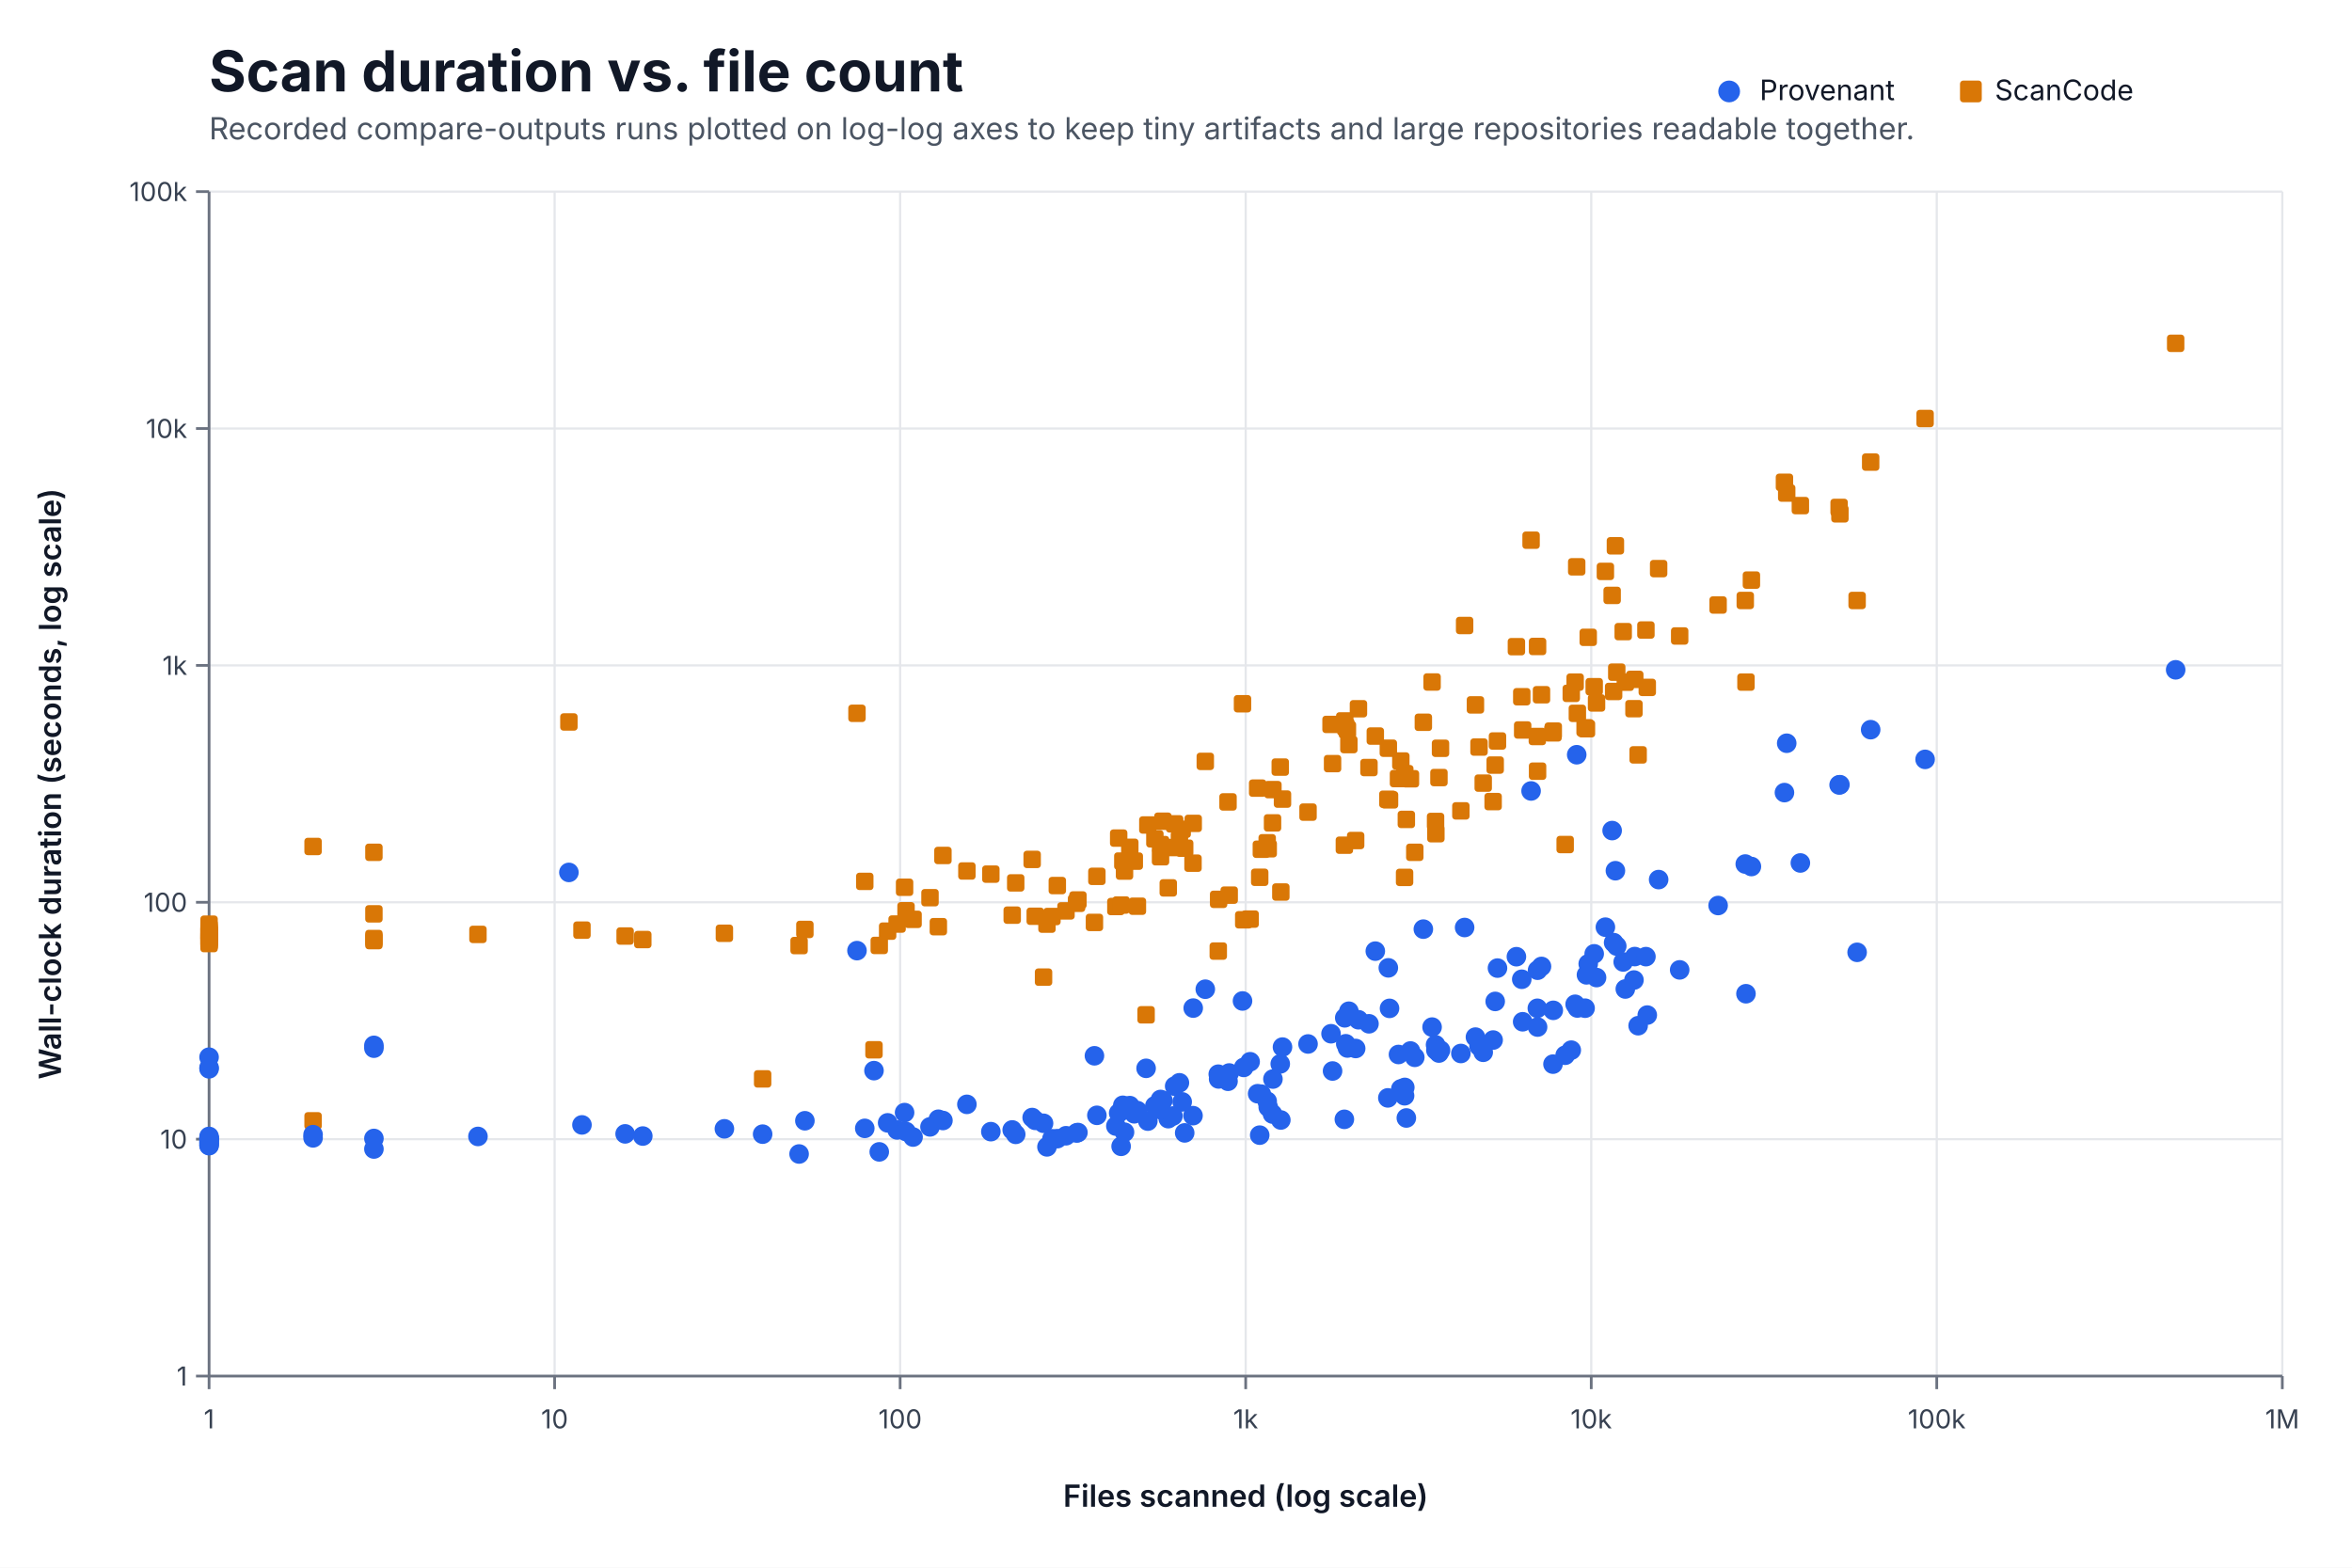
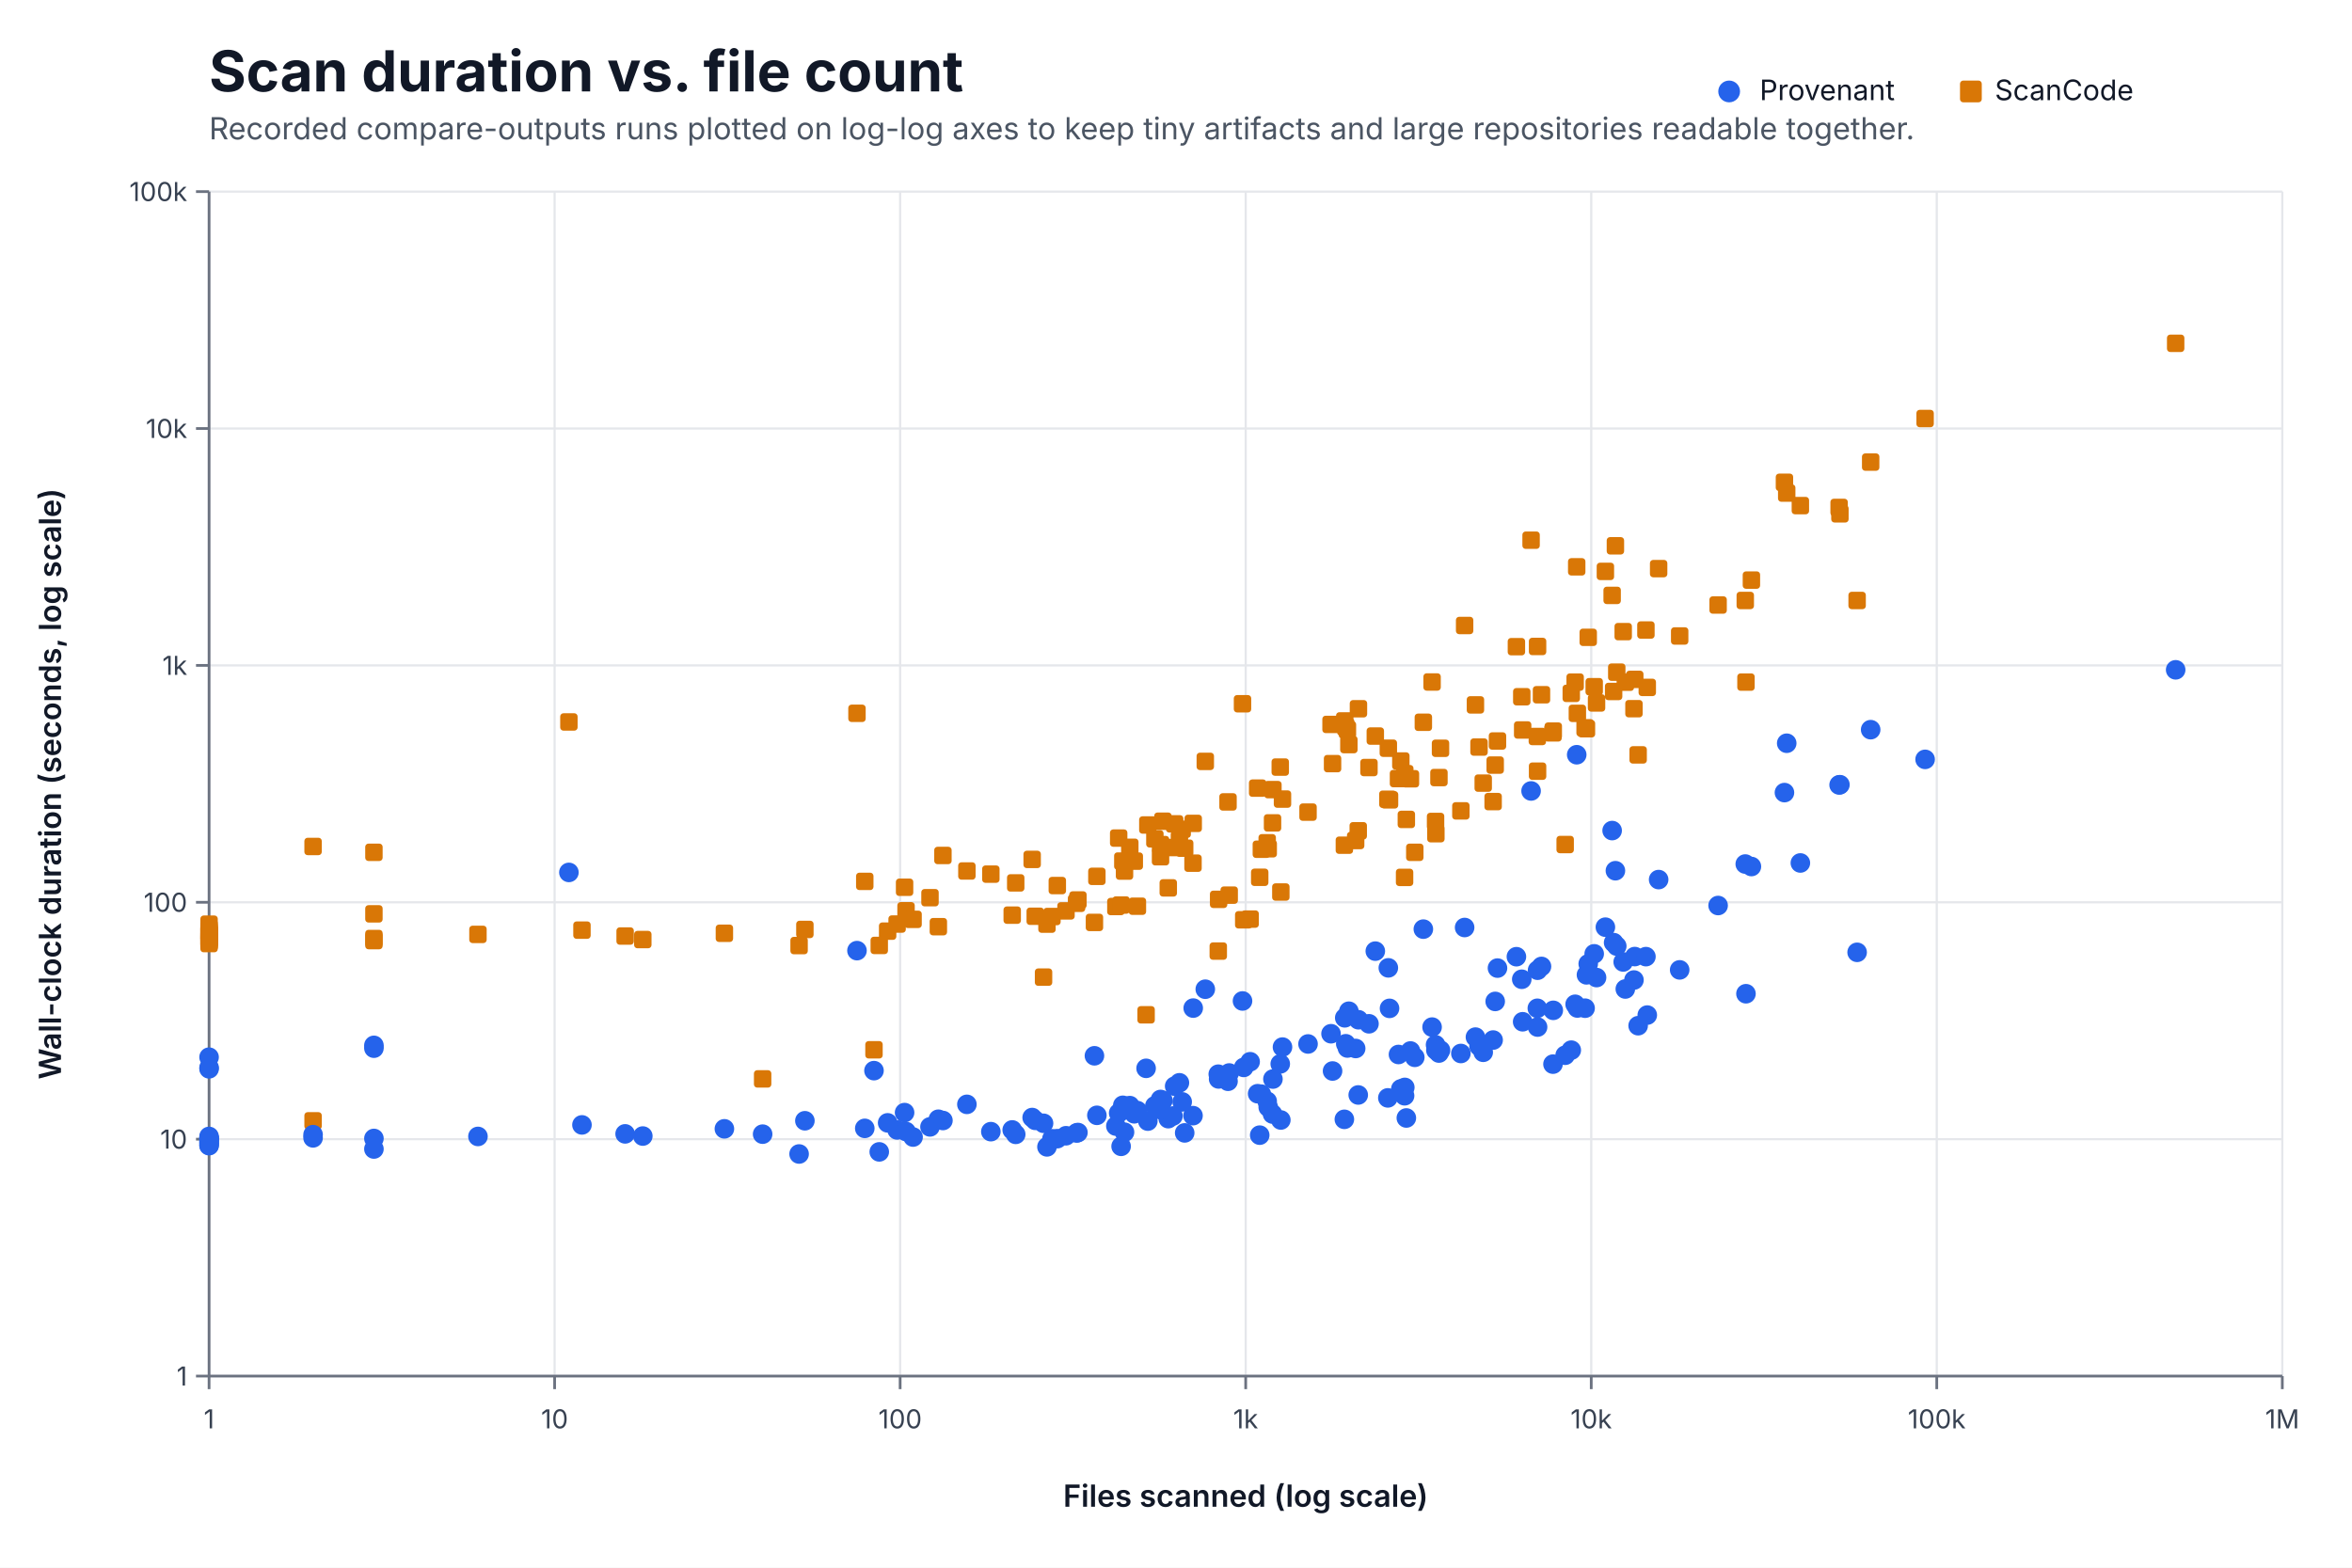
<svg xmlns="http://www.w3.org/2000/svg" width="1080" height="720" viewBox="0 0 1080 720" role="img" aria-labelledby="title desc">
  <style>
    text { font-family: -apple-system, BlinkMacSystemFont, "Segoe UI", sans-serif; fill: #111827; }
    .title { font-size: 26px; font-weight: 700; }
    .subtitle { font-size: 14px; fill: #4b5563; }
    .axis-label { font-size: 14px; font-weight: 600; }
    .tick { font-size: 12px; fill: #374151; }
    .grid { stroke: #e5e7eb; stroke-width: 1; }
    .axis { stroke: #6b7280; stroke-width: 1.25; }
    .legend-label { font-size: 13px; }
  </style>
  <rect x="0" y="0" width="1080" height="720" fill="white" />
  <text class="title" x="96" y="42">Scan duration vs. file count</text>
  <text class="subtitle" x="96" y="64">Recorded compare-outputs runs plotted on log-log axes to keep tiny artifacts and large repositories readable together.</text>
  <line class="grid" x1="96.00" y1="632.00" x2="1048.00" y2="632.00" />
  <line class="grid" x1="96.00" y1="523.20" x2="1048.00" y2="523.20" />
  <line class="grid" x1="96.00" y1="414.40" x2="1048.00" y2="414.40" />
  <line class="grid" x1="96.00" y1="305.60" x2="1048.00" y2="305.60" />
  <line class="grid" x1="96.00" y1="196.80" x2="1048.00" y2="196.80" />
  <line class="grid" x1="96.00" y1="88.00" x2="1048.00" y2="88.00" />
  <line class="grid" x1="96.00" y1="88.00" x2="96.00" y2="632.00" />
  <line class="grid" x1="254.67" y1="88.00" x2="254.67" y2="632.00" />
  <line class="grid" x1="413.33" y1="88.00" x2="413.33" y2="632.00" />
  <line class="grid" x1="572.00" y1="88.00" x2="572.00" y2="632.00" />
  <line class="grid" x1="730.67" y1="88.00" x2="730.67" y2="632.00" />
  <line class="grid" x1="889.33" y1="88.00" x2="889.33" y2="632.00" />
  <line class="grid" x1="1048.00" y1="88.00" x2="1048.00" y2="632.00" />
  <line class="axis" x1="96.00" y1="632.00" x2="1048.00" y2="632.00" />
  <line class="axis" x1="96.00" y1="88.00" x2="96.00" y2="632.00" />
  <line class="axis" x1="96.00" y1="632.00" x2="96.00" y2="638.00" />
  <text class="tick" x="96.00" y="656.00" text-anchor="middle">1</text>
  <line class="axis" x1="254.67" y1="632.00" x2="254.67" y2="638.00" />
  <text class="tick" x="254.67" y="656.00" text-anchor="middle">10</text>
  <line class="axis" x1="413.33" y1="632.00" x2="413.33" y2="638.00" />
  <text class="tick" x="413.33" y="656.00" text-anchor="middle">100</text>
  <line class="axis" x1="572.00" y1="632.00" x2="572.00" y2="638.00" />
  <text class="tick" x="572.00" y="656.00" text-anchor="middle">1k</text>
  <line class="axis" x1="730.67" y1="632.00" x2="730.67" y2="638.00" />
  <text class="tick" x="730.67" y="656.00" text-anchor="middle">10k</text>
  <line class="axis" x1="889.33" y1="632.00" x2="889.33" y2="638.00" />
  <text class="tick" x="889.33" y="656.00" text-anchor="middle">100k</text>
  <line class="axis" x1="1048.00" y1="632.00" x2="1048.00" y2="638.00" />
  <text class="tick" x="1048.00" y="656.00" text-anchor="middle">1M</text>
  <line class="axis" x1="90.00" y1="632.00" x2="96.00" y2="632.00" />
  <text class="tick" x="86.00" y="632.00" text-anchor="end" dominant-baseline="middle">1</text>
  <line class="axis" x1="90.00" y1="523.20" x2="96.00" y2="523.20" />
  <text class="tick" x="86.00" y="523.20" text-anchor="end" dominant-baseline="middle">10</text>
  <line class="axis" x1="90.00" y1="414.40" x2="96.00" y2="414.40" />
  <text class="tick" x="86.00" y="414.40" text-anchor="end" dominant-baseline="middle">100</text>
  <line class="axis" x1="90.00" y1="305.60" x2="96.00" y2="305.60" />
  <text class="tick" x="86.00" y="305.60" text-anchor="end" dominant-baseline="middle">1k</text>
  <line class="axis" x1="90.00" y1="196.80" x2="96.00" y2="196.80" />
  <text class="tick" x="86.00" y="196.80" text-anchor="end" dominant-baseline="middle">10k</text>
  <line class="axis" x1="90.00" y1="88.00" x2="96.00" y2="88.00" />
  <text class="tick" x="86.00" y="88.00" text-anchor="end" dominant-baseline="middle">100k</text>
  <text class="axis-label" x="572.00" y="692.00" text-anchor="middle">Files scanned (log scale)</text>
  <text class="axis-label" x="28" y="360.00" transform="rotate(-90 28 360.00)" text-anchor="middle">Wall-clock duration (seconds, log scale)</text>
  <g aria-label="Legend">
    <circle cx="794" cy="42" r="5" fill="#2563eb" />
    <text class="legend-label" x="808" y="46">Provenant</text>
    <rect x="900" y="37" width="10" height="10" fill="#d97706" rx="1.5" />
    <text class="legend-label" x="916" y="46">ScanCode</text>
  </g>
  <g aria-label="ScanCode points">
    <rect x="92.00" y="420.46" width="8" height="8" fill="#d97706" rx="1.5" />
    <rect x="92.00" y="423.47" width="8" height="8" fill="#d97706" rx="1.5" />
    <rect x="92.00" y="425.26" width="8" height="8" fill="#d97706" rx="1.5" />
    <rect x="92.00" y="424.52" width="8" height="8" fill="#d97706" rx="1.5" />
    <rect x="92.00" y="427.27" width="8" height="8" fill="#d97706" rx="1.5" />
    <rect x="92.00" y="422.38" width="8" height="8" fill="#d97706" rx="1.5" />
    <rect x="92.00" y="429.37" width="8" height="8" fill="#d97706" rx="1.5" />
    <rect x="92.00" y="428.44" width="8" height="8" fill="#d97706" rx="1.5" />
    <rect x="92.00" y="427.25" width="8" height="8" fill="#d97706" rx="1.5" />
    <rect x="92.00" y="424.52" width="8" height="8" fill="#d97706" rx="1.5" />
    <rect x="92.00" y="427.69" width="8" height="8" fill="#d97706" rx="1.5" />
    <rect x="92.00" y="424.87" width="8" height="8" fill="#d97706" rx="1.5" />
    <rect x="92.00" y="428.71" width="8" height="8" fill="#d97706" rx="1.5" />
    <rect x="139.76" y="510.78" width="8" height="8" fill="#d97706" rx="1.5" />
    <rect x="139.76" y="384.76" width="8" height="8" fill="#d97706" rx="1.5" />
    <rect x="167.70" y="427.04" width="8" height="8" fill="#d97706" rx="1.5" />
    <rect x="167.70" y="387.45" width="8" height="8" fill="#d97706" rx="1.5" />
    <rect x="167.70" y="427.99" width="8" height="8" fill="#d97706" rx="1.5" />
    <rect x="167.70" y="415.71" width="8" height="8" fill="#d97706" rx="1.5" />
    <rect x="215.47" y="425.14" width="8" height="8" fill="#d97706" rx="1.5" />
    <rect x="257.23" y="327.58" width="8" height="8" fill="#d97706" rx="1.5" />
    <rect x="263.23" y="423.19" width="8" height="8" fill="#d97706" rx="1.5" />
    <rect x="283.05" y="425.90" width="8" height="8" fill="#d97706" rx="1.5" />
    <rect x="291.17" y="427.52" width="8" height="8" fill="#d97706" rx="1.5" />
    <rect x="328.63" y="424.63" width="8" height="8" fill="#d97706" rx="1.5" />
    <rect x="346.19" y="491.51" width="8" height="8" fill="#d97706" rx="1.5" />
    <rect x="362.93" y="430.28" width="8" height="8" fill="#d97706" rx="1.5" />
    <rect x="365.59" y="422.87" width="8" height="8" fill="#d97706" rx="1.5" />
    <rect x="389.51" y="323.61" width="8" height="8" fill="#d97706" rx="1.5" />
    <rect x="393.09" y="400.80" width="8" height="8" fill="#d97706" rx="1.5" />
    <rect x="397.32" y="478.15" width="8" height="8" fill="#d97706" rx="1.5" />
    <rect x="399.74" y="430.21" width="8" height="8" fill="#d97706" rx="1.5" />
    <rect x="403.59" y="423.65" width="8" height="8" fill="#d97706" rx="1.5" />
    <rect x="407.94" y="420.39" width="8" height="8" fill="#d97706" rx="1.5" />
    <rect x="411.37" y="403.50" width="8" height="8" fill="#d97706" rx="1.5" />
    <rect x="412.04" y="414.30" width="8" height="8" fill="#d97706" rx="1.5" />
    <rect x="415.27" y="418.23" width="8" height="8" fill="#d97706" rx="1.5" />
    <rect x="423.04" y="408.29" width="8" height="8" fill="#d97706" rx="1.5" />
    <rect x="426.88" y="421.60" width="8" height="8" fill="#d97706" rx="1.5" />
    <rect x="428.98" y="388.90" width="8" height="8" fill="#d97706" rx="1.5" />
    <rect x="439.98" y="396.02" width="8" height="8" fill="#d97706" rx="1.5" />
    <rect x="450.98" y="397.47" width="8" height="8" fill="#d97706" rx="1.5" />
    <rect x="460.79" y="416.30" width="8" height="8" fill="#d97706" rx="1.5" />
    <rect x="462.40" y="401.49" width="8" height="8" fill="#d97706" rx="1.5" />
    <rect x="469.95" y="390.71" width="8" height="8" fill="#d97706" rx="1.5" />
    <rect x="471.36" y="416.81" width="8" height="8" fill="#d97706" rx="1.5" />
    <rect x="475.18" y="444.77" width="8" height="8" fill="#d97706" rx="1.5" />
    <rect x="476.75" y="420.44" width="8" height="8" fill="#d97706" rx="1.5" />
    <rect x="479.04" y="416.95" width="8" height="8" fill="#d97706" rx="1.5" />
    <rect x="481.50" y="402.72" width="8" height="8" fill="#d97706" rx="1.5" />
    <rect x="485.49" y="414.35" width="8" height="8" fill="#d97706" rx="1.5" />
    <rect x="490.34" y="410.86" width="8" height="8" fill="#d97706" rx="1.5" />
    <rect x="490.97" y="409.34" width="8" height="8" fill="#d97706" rx="1.5" />
    <rect x="498.55" y="419.64" width="8" height="8" fill="#d97706" rx="1.5" />
    <rect x="499.67" y="398.49" width="8" height="8" fill="#d97706" rx="1.5" />
    <rect x="508.39" y="412.34" width="8" height="8" fill="#d97706" rx="1.5" />
    <rect x="509.68" y="380.92" width="8" height="8" fill="#d97706" rx="1.5" />
    <rect x="510.80" y="411.66" width="8" height="8" fill="#d97706" rx="1.5" />
    <rect x="511.58" y="391.47" width="8" height="8" fill="#d97706" rx="1.5" />
    <rect x="512.36" y="396.07" width="8" height="8" fill="#d97706" rx="1.5" />
    <rect x="514.79" y="385.13" width="8" height="8" fill="#d97706" rx="1.5" />
    <rect x="516.85" y="391.50" width="8" height="8" fill="#d97706" rx="1.5" />
    <rect x="518.28" y="412.20" width="8" height="8" fill="#d97706" rx="1.5" />
    <rect x="522.27" y="462.08" width="8" height="8" fill="#d97706" rx="1.5" />
    <rect x="523.07" y="374.90" width="8" height="8" fill="#d97706" rx="1.5" />
    <rect x="526.30" y="381.25" width="8" height="8" fill="#d97706" rx="1.5" />
    <rect x="528.90" y="383.91" width="8" height="8" fill="#d97706" rx="1.5" />
    <rect x="528.90" y="389.48" width="8" height="8" fill="#d97706" rx="1.5" />
    <rect x="529.99" y="373.16" width="8" height="8" fill="#d97706" rx="1.5" />
    <rect x="532.45" y="403.78" width="8" height="8" fill="#d97706" rx="1.5" />
    <rect x="534.61" y="385.27" width="8" height="8" fill="#d97706" rx="1.5" />
    <rect x="535.39" y="374.38" width="8" height="8" fill="#d97706" rx="1.5" />
    <rect x="537.57" y="381.59" width="8" height="8" fill="#d97706" rx="1.5" />
    <rect x="538.84" y="376.84" width="8" height="8" fill="#d97706" rx="1.5" />
    <rect x="539.99" y="385.56" width="8" height="8" fill="#d97706" rx="1.5" />
    <rect x="543.81" y="392.44" width="8" height="8" fill="#d97706" rx="1.5" />
    <rect x="543.91" y="374.16" width="8" height="8" fill="#d97706" rx="1.5" />
    <rect x="549.45" y="345.68" width="8" height="8" fill="#d97706" rx="1.5" />
    <rect x="555.41" y="432.81" width="8" height="8" fill="#d97706" rx="1.5" />
    <rect x="555.57" y="409.04" width="8" height="8" fill="#d97706" rx="1.5" />
    <rect x="559.89" y="364.30" width="8" height="8" fill="#d97706" rx="1.5" />
    <rect x="560.43" y="407.11" width="8" height="8" fill="#d97706" rx="1.5" />
    <rect x="566.54" y="319.22" width="8" height="8" fill="#d97706" rx="1.5" />
    <rect x="567.10" y="418.44" width="8" height="8" fill="#d97706" rx="1.5" />
    <rect x="570.04" y="418.11" width="8" height="8" fill="#d97706" rx="1.5" />
    <rect x="573.49" y="357.97" width="8" height="8" fill="#d97706" rx="1.5" />
    <rect x="574.44" y="398.92" width="8" height="8" fill="#d97706" rx="1.5" />
    <rect x="575.19" y="386.04" width="8" height="8" fill="#d97706" rx="1.5" />
    <rect x="577.87" y="383.06" width="8" height="8" fill="#d97706" rx="1.5" />
    <rect x="578.35" y="385.81" width="8" height="8" fill="#d97706" rx="1.5" />
    <rect x="580.33" y="373.93" width="8" height="8" fill="#d97706" rx="1.5" />
    <rect x="580.51" y="358.66" width="8" height="8" fill="#d97706" rx="1.5" />
    <rect x="583.87" y="348.30" width="8" height="8" fill="#d97706" rx="1.5" />
    <rect x="584.14" y="405.69" width="8" height="8" fill="#d97706" rx="1.5" />
    <rect x="584.90" y="363.00" width="8" height="8" fill="#d97706" rx="1.5" />
    <rect x="596.63" y="368.99" width="8" height="8" fill="#d97706" rx="1.5" />
    <rect x="607.19" y="328.71" width="8" height="8" fill="#d97706" rx="1.5" />
    <rect x="607.89" y="346.71" width="8" height="8" fill="#d97706" rx="1.5" />
    <rect x="613.31" y="384.18" width="8" height="8" fill="#d97706" rx="1.5" />
    <rect x="613.49" y="327.10" width="8" height="8" fill="#d97706" rx="1.5" />
    <rect x="613.95" y="329.87" width="8" height="8" fill="#d97706" rx="1.5" />
    <rect x="614.72" y="331.19" width="8" height="8" fill="#d97706" rx="1.5" />
    <rect x="615.38" y="337.97" width="8" height="8" fill="#d97706" rx="1.5" />
    <rect x="618.50" y="382.03" width="8" height="8" fill="#d97706" rx="1.5" />
+     <rect x="619.68" y="377.56" width="8" height="8" fill="#d97706" rx="1.5" />
    <rect x="619.78" y="321.51" width="8" height="8" fill="#d97706" rx="1.5" />
    <rect x="624.61" y="348.51" width="8" height="8" fill="#d97706" rx="1.5" />
    <rect x="627.52" y="334.06" width="8" height="8" fill="#d97706" rx="1.5" />
    <rect x="633.28" y="363.07" width="8" height="8" fill="#d97706" rx="1.5" />
    <rect x="633.50" y="339.64" width="8" height="8" fill="#d97706" rx="1.5" />
    <rect x="634.05" y="363.36" width="8" height="8" fill="#d97706" rx="1.5" />
    <rect x="638.16" y="353.58" width="8" height="8" fill="#d97706" rx="1.5" />
    <rect x="639.24" y="345.52" width="8" height="8" fill="#d97706" rx="1.5" />
    <rect x="640.96" y="398.96" width="8" height="8" fill="#d97706" rx="1.5" />
    <rect x="641.06" y="351.33" width="8" height="8" fill="#d97706" rx="1.5" />
    <rect x="641.77" y="372.34" width="8" height="8" fill="#d97706" rx="1.5" />
    <rect x="643.66" y="353.67" width="8" height="8" fill="#d97706" rx="1.5" />
    <rect x="645.65" y="387.44" width="8" height="8" fill="#d97706" rx="1.5" />
    <rect x="649.58" y="327.73" width="8" height="8" fill="#d97706" rx="1.5" />
    <rect x="653.59" y="309.22" width="8" height="8" fill="#d97706" rx="1.5" />
    <rect x="655.19" y="373.28" width="8" height="8" fill="#d97706" rx="1.5" />
    <rect x="655.34" y="378.89" width="8" height="8" fill="#d97706" rx="1.5" />
    <rect x="656.74" y="353.11" width="8" height="8" fill="#d97706" rx="1.5" />
    <rect x="657.46" y="339.67" width="8" height="8" fill="#d97706" rx="1.5" />
    <rect x="666.81" y="368.42" width="8" height="8" fill="#d97706" rx="1.5" />
    <rect x="668.53" y="283.27" width="8" height="8" fill="#d97706" rx="1.5" />
    <rect x="673.50" y="319.74" width="8" height="8" fill="#d97706" rx="1.5" />
    <rect x="675.14" y="339.11" width="8" height="8" fill="#d97706" rx="1.5" />
    <rect x="677.07" y="355.67" width="8" height="8" fill="#d97706" rx="1.5" />
    <rect x="681.62" y="364.16" width="8" height="8" fill="#d97706" rx="1.5" />
    <rect x="682.57" y="347.38" width="8" height="8" fill="#d97706" rx="1.5" />
    <rect x="683.62" y="336.32" width="8" height="8" fill="#d97706" rx="1.5" />
    <rect x="692.31" y="293.00" width="8" height="8" fill="#d97706" rx="1.5" />
    <rect x="694.77" y="315.99" width="8" height="8" fill="#d97706" rx="1.5" />
    <rect x="695.18" y="331.26" width="8" height="8" fill="#d97706" rx="1.5" />
    <rect x="699.05" y="244.10" width="8" height="8" fill="#d97706" rx="1.5" />
    <rect x="701.92" y="334.25" width="8" height="8" fill="#d97706" rx="1.5" />
    <rect x="702.03" y="350.18" width="8" height="8" fill="#d97706" rx="1.5" />
    <rect x="702.03" y="292.91" width="8" height="8" fill="#d97706" rx="1.5" />
    <rect x="703.83" y="315.08" width="8" height="8" fill="#d97706" rx="1.5" />
    <rect x="709.11" y="332.59" width="8" height="8" fill="#d97706" rx="1.5" />
    <rect x="709.24" y="331.79" width="8" height="8" fill="#d97706" rx="1.5" />
    <rect x="714.70" y="383.87" width="8" height="8" fill="#d97706" rx="1.5" />
    <rect x="717.50" y="314.45" width="8" height="8" fill="#d97706" rx="1.5" />
    <rect x="719.28" y="309.28" width="8" height="8" fill="#d97706" rx="1.5" />
    <rect x="720.00" y="256.33" width="8" height="8" fill="#d97706" rx="1.5" />
    <rect x="720.30" y="323.62" width="8" height="8" fill="#d97706" rx="1.5" />
    <rect x="723.85" y="330.25" width="8" height="8" fill="#d97706" rx="1.5" />
    <rect x="724.48" y="330.69" width="8" height="8" fill="#d97706" rx="1.5" />
    <rect x="725.29" y="288.71" width="8" height="8" fill="#d97706" rx="1.5" />
    <rect x="728.03" y="311.39" width="8" height="8" fill="#d97706" rx="1.5" />
    <rect x="729.11" y="318.85" width="8" height="8" fill="#d97706" rx="1.5" />
    <rect x="733.17" y="258.43" width="8" height="8" fill="#d97706" rx="1.5" />
    <rect x="736.27" y="269.45" width="8" height="8" fill="#d97706" rx="1.5" />
    <rect x="736.95" y="313.57" width="8" height="8" fill="#d97706" rx="1.5" />
    <rect x="737.77" y="246.68" width="8" height="8" fill="#d97706" rx="1.5" />
    <rect x="738.39" y="304.71" width="8" height="8" fill="#d97706" rx="1.5" />
    <rect x="741.35" y="286.09" width="8" height="8" fill="#d97706" rx="1.5" />
    <rect x="742.32" y="309.33" width="8" height="8" fill="#d97706" rx="1.5" />
    <rect x="746.29" y="321.48" width="8" height="8" fill="#d97706" rx="1.5" />
    <rect x="746.66" y="308.03" width="8" height="8" fill="#d97706" rx="1.5" />
    <rect x="748.21" y="342.70" width="8" height="8" fill="#d97706" rx="1.5" />
    <rect x="751.78" y="285.35" width="8" height="8" fill="#d97706" rx="1.5" />
    <rect x="752.40" y="311.70" width="8" height="8" fill="#d97706" rx="1.5" />
    <rect x="757.62" y="257.15" width="8" height="8" fill="#d97706" rx="1.5" />
    <rect x="767.28" y="288.09" width="8" height="8" fill="#d97706" rx="1.5" />
    <rect x="784.93" y="273.87" width="8" height="8" fill="#d97706" rx="1.5" />
    <rect x="797.40" y="271.78" width="8" height="8" fill="#d97706" rx="1.5" />
    <rect x="797.72" y="309.27" width="8" height="8" fill="#d97706" rx="1.5" />
    <rect x="800.22" y="262.42" width="8" height="8" fill="#d97706" rx="1.5" />
    <rect x="815.39" y="217.51" width="8" height="8" fill="#d97706" rx="1.5" />
    <rect x="816.43" y="222.46" width="8" height="8" fill="#d97706" rx="1.5" />
    <rect x="822.70" y="228.21" width="8" height="8" fill="#d97706" rx="1.5" />
    <rect x="840.49" y="229.06" width="8" height="8" fill="#d97706" rx="1.5" />
    <rect x="840.86" y="231.99" width="8" height="8" fill="#d97706" rx="1.5" />
    <rect x="848.76" y="271.78" width="8" height="8" fill="#d97706" rx="1.5" />
    <rect x="854.98" y="208.23" width="8" height="8" fill="#d97706" rx="1.5" />
    <rect x="879.98" y="188.22" width="8" height="8" fill="#d97706" rx="1.5" />
    <rect x="995.03" y="153.67" width="8" height="8" fill="#d97706" rx="1.5" />
  </g>
  <g aria-label="Provenant points">
    <circle cx="96.00" cy="522.92" r="4.5" fill="#2563eb" />
    <circle cx="96.00" cy="522.78" r="4.5" fill="#2563eb" />
    <circle cx="96.00" cy="522.68" r="4.5" fill="#2563eb" />
    <circle cx="96.00" cy="521.94" r="4.5" fill="#2563eb" />
    <circle cx="96.00" cy="524.83" r="4.5" fill="#2563eb" />
    <circle cx="96.00" cy="490.35" r="4.5" fill="#2563eb" />
    <circle cx="96.00" cy="485.54" r="4.5" fill="#2563eb" />
    <circle cx="96.00" cy="526.17" r="4.5" fill="#2563eb" />
    <circle cx="96.00" cy="524.11" r="4.5" fill="#2563eb" />
    <circle cx="96.00" cy="525.13" r="4.5" fill="#2563eb" />
    <circle cx="96.00" cy="523.72" r="4.5" fill="#2563eb" />
    <circle cx="96.00" cy="490.88" r="4.5" fill="#2563eb" />
    <circle cx="96.00" cy="525.97" r="4.5" fill="#2563eb" />
    <circle cx="143.76" cy="521.12" r="4.5" fill="#2563eb" />
    <circle cx="143.76" cy="522.59" r="4.5" fill="#2563eb" />
    <circle cx="171.70" cy="522.87" r="4.5" fill="#2563eb" />
    <circle cx="171.70" cy="527.71" r="4.5" fill="#2563eb" />
    <circle cx="171.70" cy="480.11" r="4.5" fill="#2563eb" />
    <circle cx="171.70" cy="481.40" r="4.5" fill="#2563eb" />
    <circle cx="219.47" cy="521.94" r="4.5" fill="#2563eb" />
    <circle cx="261.23" cy="400.68" r="4.5" fill="#2563eb" />
    <circle cx="267.23" cy="516.64" r="4.5" fill="#2563eb" />
    <circle cx="287.05" cy="520.76" r="4.5" fill="#2563eb" />
    <circle cx="295.17" cy="521.76" r="4.5" fill="#2563eb" />
    <circle cx="332.63" cy="518.44" r="4.5" fill="#2563eb" />
    <circle cx="350.19" cy="520.89" r="4.5" fill="#2563eb" />
    <circle cx="366.93" cy="530.00" r="4.5" fill="#2563eb" />
    <circle cx="369.59" cy="514.74" r="4.5" fill="#2563eb" />
    <circle cx="393.51" cy="436.60" r="4.5" fill="#2563eb" />
    <circle cx="397.09" cy="518.23" r="4.5" fill="#2563eb" />
    <circle cx="401.32" cy="491.72" r="4.5" fill="#2563eb" />
    <circle cx="403.74" cy="529.03" r="4.5" fill="#2563eb" />
    <circle cx="407.59" cy="515.70" r="4.5" fill="#2563eb" />
    <circle cx="411.94" cy="518.95" r="4.5" fill="#2563eb" />
    <circle cx="415.37" cy="510.99" r="4.5" fill="#2563eb" />
    <circle cx="416.04" cy="519.69" r="4.5" fill="#2563eb" />
    <circle cx="419.27" cy="522.22" r="4.5" fill="#2563eb" />
    <circle cx="427.04" cy="517.55" r="4.5" fill="#2563eb" />
    <circle cx="430.88" cy="514.04" r="4.5" fill="#2563eb" />
    <circle cx="432.98" cy="514.62" r="4.5" fill="#2563eb" />
    <circle cx="443.98" cy="507.20" r="4.5" fill="#2563eb" />
    <circle cx="454.98" cy="519.74" r="4.5" fill="#2563eb" />
    <circle cx="464.79" cy="518.95" r="4.5" fill="#2563eb" />
    <circle cx="466.40" cy="520.98" r="4.5" fill="#2563eb" />
    <circle cx="473.95" cy="513.26" r="4.5" fill="#2563eb" />
    <circle cx="475.36" cy="514.55" r="4.5" fill="#2563eb" />
    <circle cx="479.18" cy="515.90" r="4.5" fill="#2563eb" />
    <circle cx="480.75" cy="526.73" r="4.5" fill="#2563eb" />
    <circle cx="483.04" cy="523.01" r="4.5" fill="#2563eb" />
    <circle cx="485.50" cy="522.96" r="4.5" fill="#2563eb" />
    <circle cx="489.49" cy="521.62" r="4.5" fill="#2563eb" />
    <circle cx="494.34" cy="520.36" r="4.5" fill="#2563eb" />
    <circle cx="494.97" cy="520.14" r="4.5" fill="#2563eb" />
    <circle cx="502.55" cy="484.90" r="4.5" fill="#2563eb" />
    <circle cx="503.67" cy="512.24" r="4.5" fill="#2563eb" />
    <circle cx="512.39" cy="517.17" r="4.5" fill="#2563eb" />
    <circle cx="513.68" cy="511.20" r="4.5" fill="#2563eb" />
    <circle cx="514.80" cy="526.48" r="4.5" fill="#2563eb" />
    <circle cx="515.58" cy="507.64" r="4.5" fill="#2563eb" />
    <circle cx="516.36" cy="520.00" r="4.5" fill="#2563eb" />
    <circle cx="518.79" cy="507.78" r="4.5" fill="#2563eb" />
    <circle cx="520.85" cy="511.54" r="4.5" fill="#2563eb" />
    <circle cx="522.28" cy="510.08" r="4.5" fill="#2563eb" />
    <circle cx="526.27" cy="490.66" r="4.5" fill="#2563eb" />
    <circle cx="527.07" cy="514.90" r="4.5" fill="#2563eb" />
    <circle cx="530.30" cy="507.88" r="4.5" fill="#2563eb" />
    <circle cx="532.90" cy="504.96" r="4.5" fill="#2563eb" />
    <circle cx="532.90" cy="509.65" r="4.5" fill="#2563eb" />
    <circle cx="533.99" cy="505.42" r="4.5" fill="#2563eb" />
    <circle cx="536.45" cy="513.77" r="4.5" fill="#2563eb" />
    <circle cx="538.61" cy="512.54" r="4.5" fill="#2563eb" />
    <circle cx="539.39" cy="498.86" r="4.5" fill="#2563eb" />
    <circle cx="541.57" cy="497.30" r="4.5" fill="#2563eb" />
    <circle cx="542.84" cy="506.07" r="4.5" fill="#2563eb" />
    <circle cx="543.99" cy="520.31" r="4.5" fill="#2563eb" />
    <circle cx="547.81" cy="512.39" r="4.5" fill="#2563eb" />
    <circle cx="547.91" cy="462.99" r="4.5" fill="#2563eb" />
    <circle cx="553.45" cy="454.32" r="4.5" fill="#2563eb" />
    <circle cx="559.41" cy="493.35" r="4.5" fill="#2563eb" />
    <circle cx="559.57" cy="495.53" r="4.5" fill="#2563eb" />
    <circle cx="563.89" cy="496.60" r="4.5" fill="#2563eb" />
    <circle cx="564.43" cy="492.80" r="4.5" fill="#2563eb" />
    <circle cx="570.54" cy="459.72" r="4.5" fill="#2563eb" />
    <circle cx="571.10" cy="490.24" r="4.5" fill="#2563eb" />
    <circle cx="574.04" cy="487.63" r="4.5" fill="#2563eb" />
    <circle cx="577.49" cy="502.31" r="4.5" fill="#2563eb" />
    <circle cx="578.44" cy="521.35" r="4.5" fill="#2563eb" />
    <circle cx="579.19" cy="502.52" r="4.5" fill="#2563eb" />
    <circle cx="581.87" cy="505.77" r="4.5" fill="#2563eb" />
    <circle cx="582.35" cy="508.50" r="4.5" fill="#2563eb" />
    <circle cx="584.33" cy="511.65" r="4.5" fill="#2563eb" />
    <circle cx="584.51" cy="495.58" r="4.5" fill="#2563eb" />
    <circle cx="587.87" cy="488.62" r="4.5" fill="#2563eb" />
    <circle cx="588.14" cy="514.39" r="4.5" fill="#2563eb" />
    <circle cx="588.90" cy="480.90" r="4.5" fill="#2563eb" />
    <circle cx="600.63" cy="479.47" r="4.5" fill="#2563eb" />
    <circle cx="611.19" cy="474.77" r="4.5" fill="#2563eb" />
    <circle cx="611.89" cy="491.89" r="4.5" fill="#2563eb" />
    <circle cx="617.31" cy="514.08" r="4.5" fill="#2563eb" />
    <circle cx="617.49" cy="467.46" r="4.5" fill="#2563eb" />
    <circle cx="617.95" cy="479.38" r="4.5" fill="#2563eb" />
    <circle cx="618.72" cy="481.32" r="4.5" fill="#2563eb" />
    <circle cx="619.38" cy="464.43" r="4.5" fill="#2563eb" />
    <circle cx="622.50" cy="481.54" r="4.5" fill="#2563eb" />
+     <circle cx="623.68" cy="502.89" r="4.5" fill="#2563eb" />
    <circle cx="623.78" cy="468.34" r="4.5" fill="#2563eb" />
    <circle cx="628.61" cy="470.20" r="4.5" fill="#2563eb" />
    <circle cx="631.52" cy="436.83" r="4.5" fill="#2563eb" />
    <circle cx="637.28" cy="504.23" r="4.5" fill="#2563eb" />
    <circle cx="637.50" cy="444.51" r="4.5" fill="#2563eb" />
    <circle cx="638.05" cy="463.12" r="4.5" fill="#2563eb" />
    <circle cx="642.16" cy="484.30" r="4.5" fill="#2563eb" />
    <circle cx="643.24" cy="500.11" r="4.5" fill="#2563eb" />
    <circle cx="644.96" cy="503.26" r="4.5" fill="#2563eb" />
    <circle cx="645.06" cy="499.42" r="4.5" fill="#2563eb" />
    <circle cx="645.77" cy="513.46" r="4.5" fill="#2563eb" />
    <circle cx="647.66" cy="482.69" r="4.5" fill="#2563eb" />
    <circle cx="649.65" cy="485.60" r="4.5" fill="#2563eb" />
    <circle cx="653.58" cy="426.73" r="4.5" fill="#2563eb" />
    <circle cx="657.59" cy="471.72" r="4.5" fill="#2563eb" />
    <circle cx="659.19" cy="479.87" r="4.5" fill="#2563eb" />
    <circle cx="659.34" cy="482.33" r="4.5" fill="#2563eb" />
    <circle cx="660.74" cy="483.64" r="4.5" fill="#2563eb" />
    <circle cx="661.46" cy="482.35" r="4.5" fill="#2563eb" />
    <circle cx="670.81" cy="483.84" r="4.5" fill="#2563eb" />
    <circle cx="672.53" cy="425.98" r="4.5" fill="#2563eb" />
    <circle cx="677.50" cy="476.32" r="4.5" fill="#2563eb" />
    <circle cx="679.14" cy="480.47" r="4.5" fill="#2563eb" />
    <circle cx="681.07" cy="483.29" r="4.5" fill="#2563eb" />
    <circle cx="685.62" cy="477.67" r="4.5" fill="#2563eb" />
    <circle cx="686.57" cy="459.93" r="4.5" fill="#2563eb" />
    <circle cx="687.62" cy="444.62" r="4.5" fill="#2563eb" />
    <circle cx="696.31" cy="439.39" r="4.5" fill="#2563eb" />
    <circle cx="698.77" cy="449.75" r="4.5" fill="#2563eb" />
    <circle cx="699.18" cy="469.27" r="4.5" fill="#2563eb" />
    <circle cx="703.05" cy="363.27" r="4.5" fill="#2563eb" />
    <circle cx="705.92" cy="463.08" r="4.5" fill="#2563eb" />
    <circle cx="706.03" cy="471.70" r="4.5" fill="#2563eb" />
    <circle cx="706.03" cy="445.60" r="4.5" fill="#2563eb" />
    <circle cx="707.83" cy="443.86" r="4.5" fill="#2563eb" />
    <circle cx="713.11" cy="488.73" r="4.5" fill="#2563eb" />
    <circle cx="713.24" cy="464.02" r="4.5" fill="#2563eb" />
    <circle cx="718.70" cy="484.65" r="4.5" fill="#2563eb" />
    <circle cx="721.50" cy="482.31" r="4.5" fill="#2563eb" />
    <circle cx="723.28" cy="461.24" r="4.5" fill="#2563eb" />
    <circle cx="724.00" cy="346.63" r="4.5" fill="#2563eb" />
    <circle cx="724.30" cy="462.95" r="4.5" fill="#2563eb" />
    <circle cx="727.85" cy="463.04" r="4.5" fill="#2563eb" />
    <circle cx="728.48" cy="447.72" r="4.5" fill="#2563eb" />
    <circle cx="729.29" cy="442.66" r="4.5" fill="#2563eb" />
    <circle cx="732.03" cy="438.07" r="4.5" fill="#2563eb" />
    <circle cx="733.11" cy="448.97" r="4.5" fill="#2563eb" />
    <circle cx="737.17" cy="425.83" r="4.5" fill="#2563eb" />
    <circle cx="740.27" cy="381.46" r="4.5" fill="#2563eb" />
    <circle cx="740.95" cy="432.92" r="4.5" fill="#2563eb" />
    <circle cx="741.77" cy="399.90" r="4.5" fill="#2563eb" />
    <circle cx="742.39" cy="434.52" r="4.5" fill="#2563eb" />
    <circle cx="745.35" cy="441.80" r="4.5" fill="#2563eb" />
    <circle cx="746.32" cy="454.22" r="4.5" fill="#2563eb" />
    <circle cx="750.29" cy="450.10" r="4.5" fill="#2563eb" />
    <circle cx="750.66" cy="439.33" r="4.5" fill="#2563eb" />
    <circle cx="752.21" cy="471.08" r="4.5" fill="#2563eb" />
    <circle cx="755.78" cy="439.36" r="4.5" fill="#2563eb" />
    <circle cx="756.40" cy="466.20" r="4.5" fill="#2563eb" />
    <circle cx="761.62" cy="403.97" r="4.5" fill="#2563eb" />
    <circle cx="771.28" cy="445.44" r="4.5" fill="#2563eb" />
    <circle cx="788.93" cy="415.88" r="4.5" fill="#2563eb" />
    <circle cx="801.40" cy="396.83" r="4.5" fill="#2563eb" />
    <circle cx="801.72" cy="456.40" r="4.5" fill="#2563eb" />
    <circle cx="804.22" cy="397.97" r="4.5" fill="#2563eb" />
    <circle cx="819.39" cy="364.02" r="4.5" fill="#2563eb" />
    <circle cx="820.43" cy="341.35" r="4.5" fill="#2563eb" />
    <circle cx="826.70" cy="396.34" r="4.5" fill="#2563eb" />
    <circle cx="844.49" cy="360.50" r="4.5" fill="#2563eb" />
    <circle cx="844.86" cy="360.39" r="4.5" fill="#2563eb" />
    <circle cx="852.76" cy="437.38" r="4.5" fill="#2563eb" />
    <circle cx="858.98" cy="335.12" r="4.5" fill="#2563eb" />
    <circle cx="883.98" cy="348.76" r="4.5" fill="#2563eb" />
    <circle cx="999.03" cy="307.63" r="4.5" fill="#2563eb" />
  </g>
</svg>
